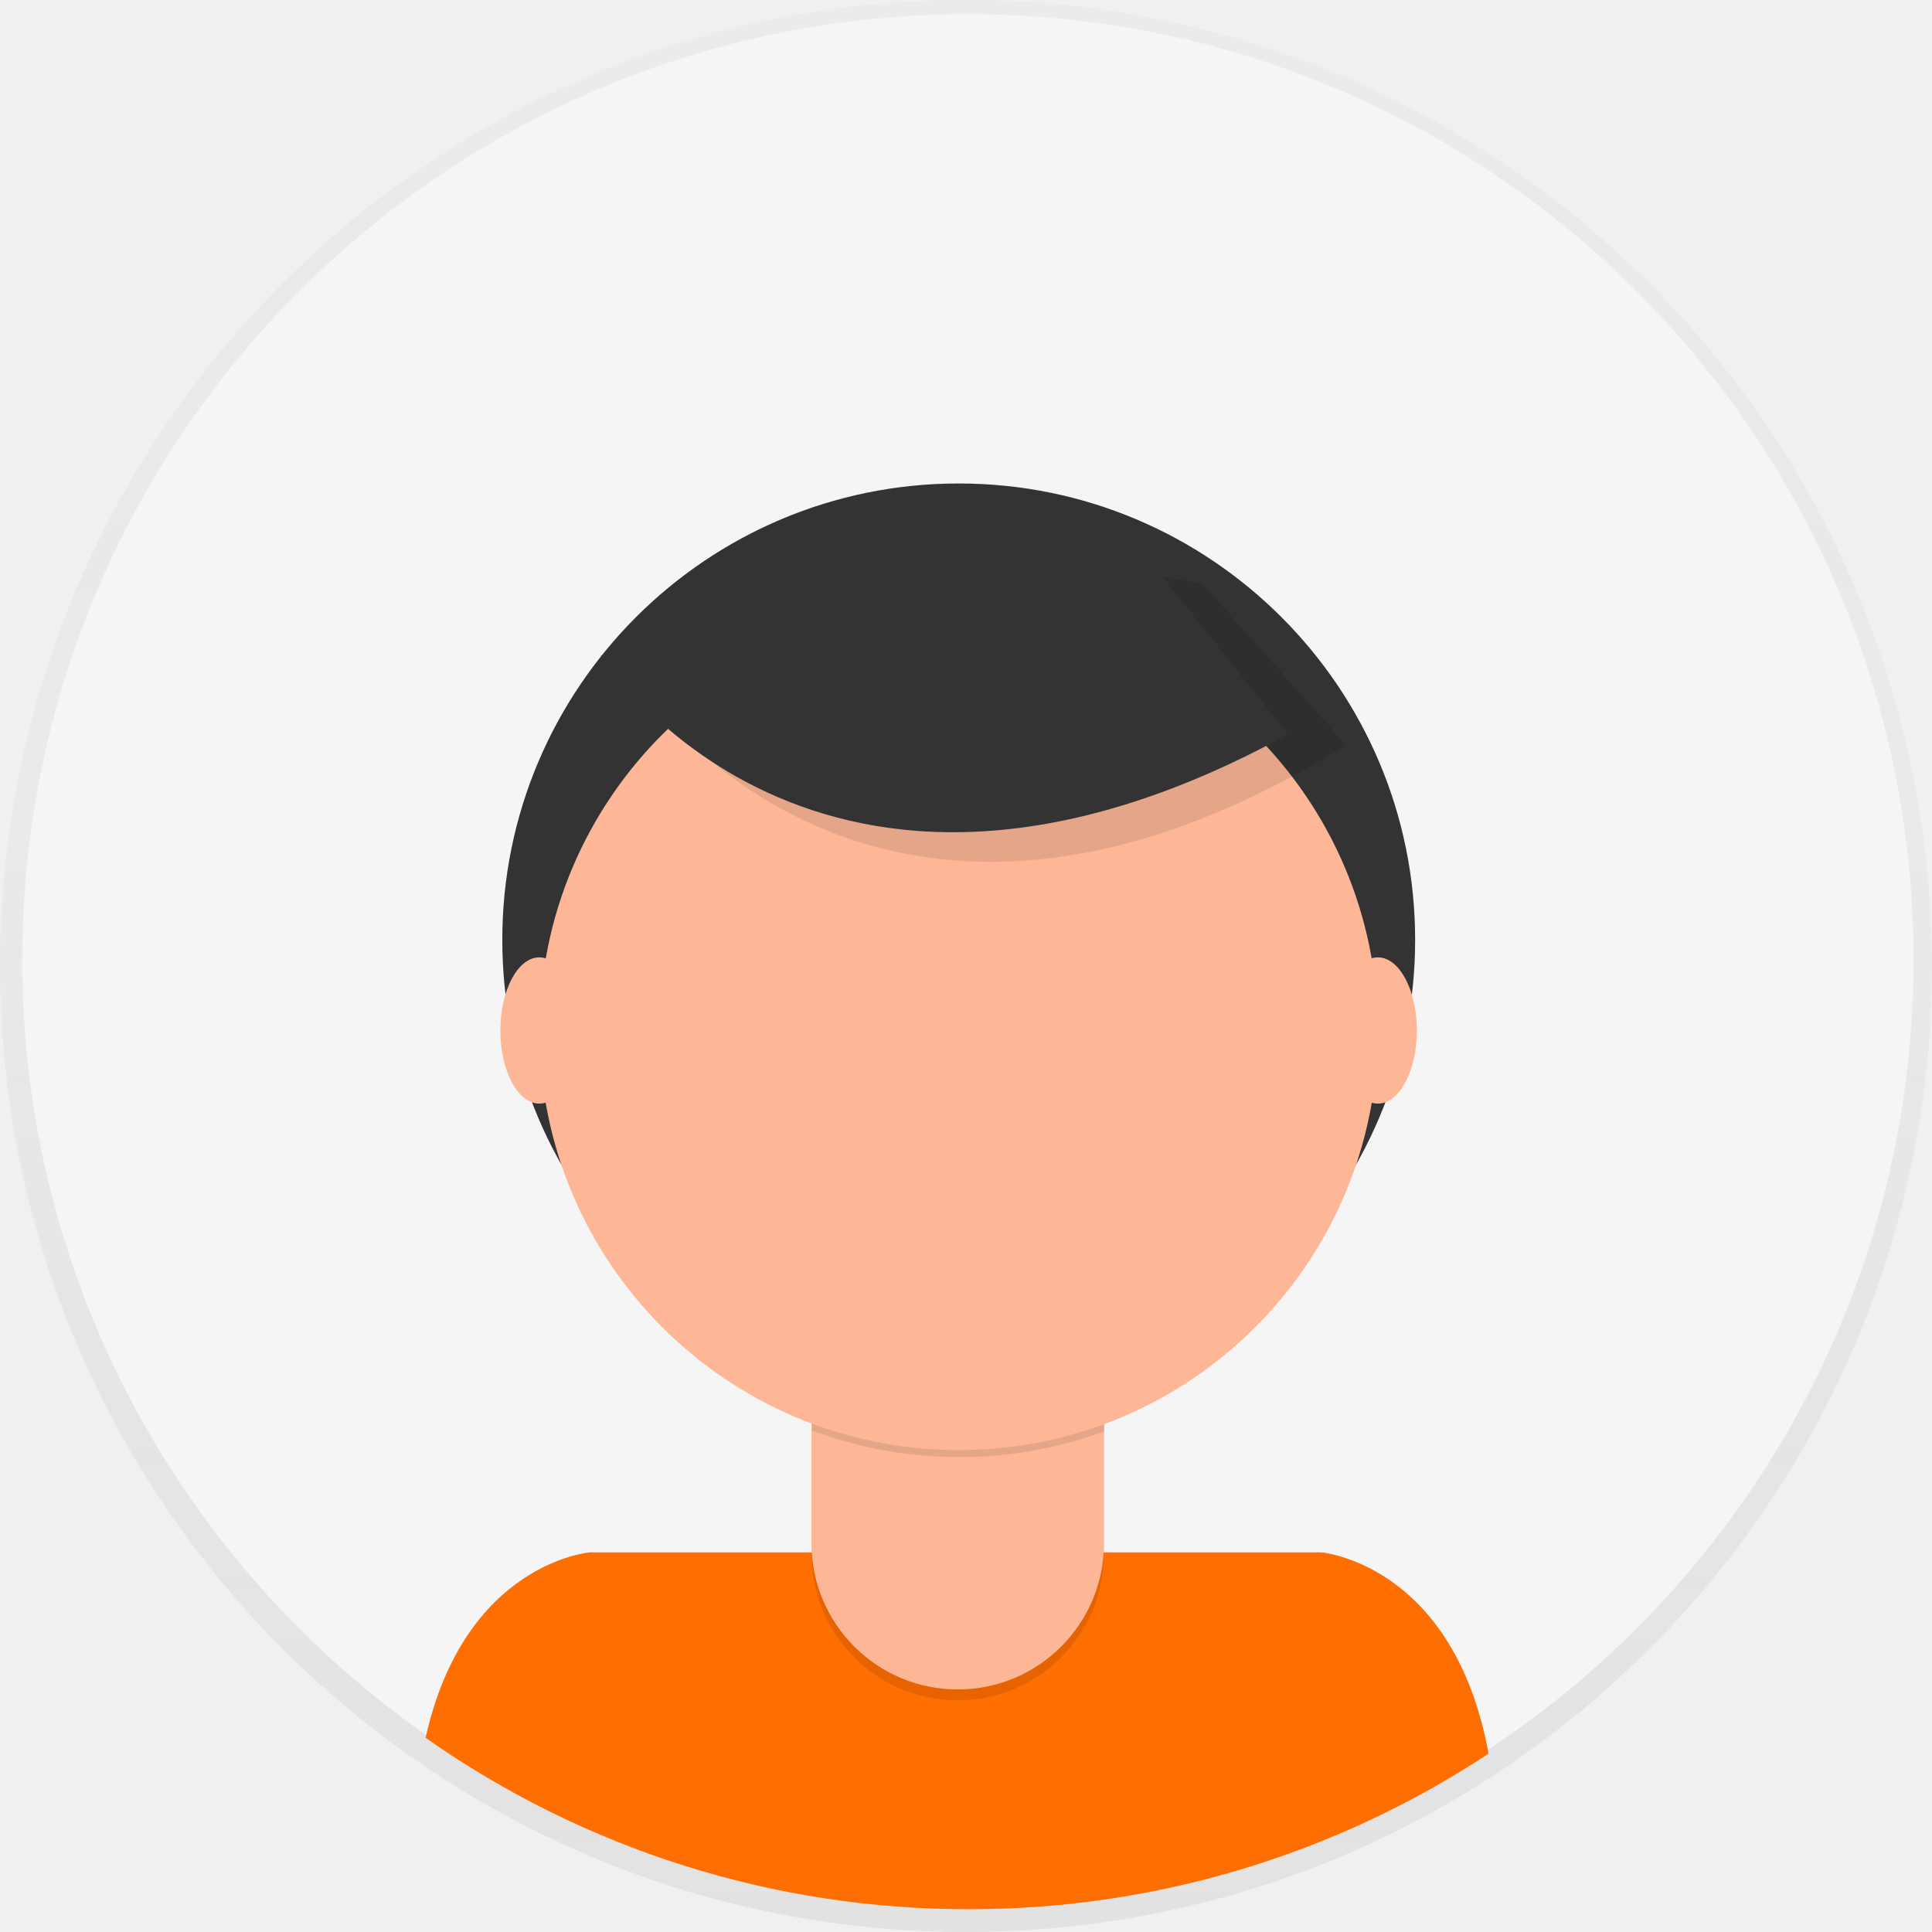
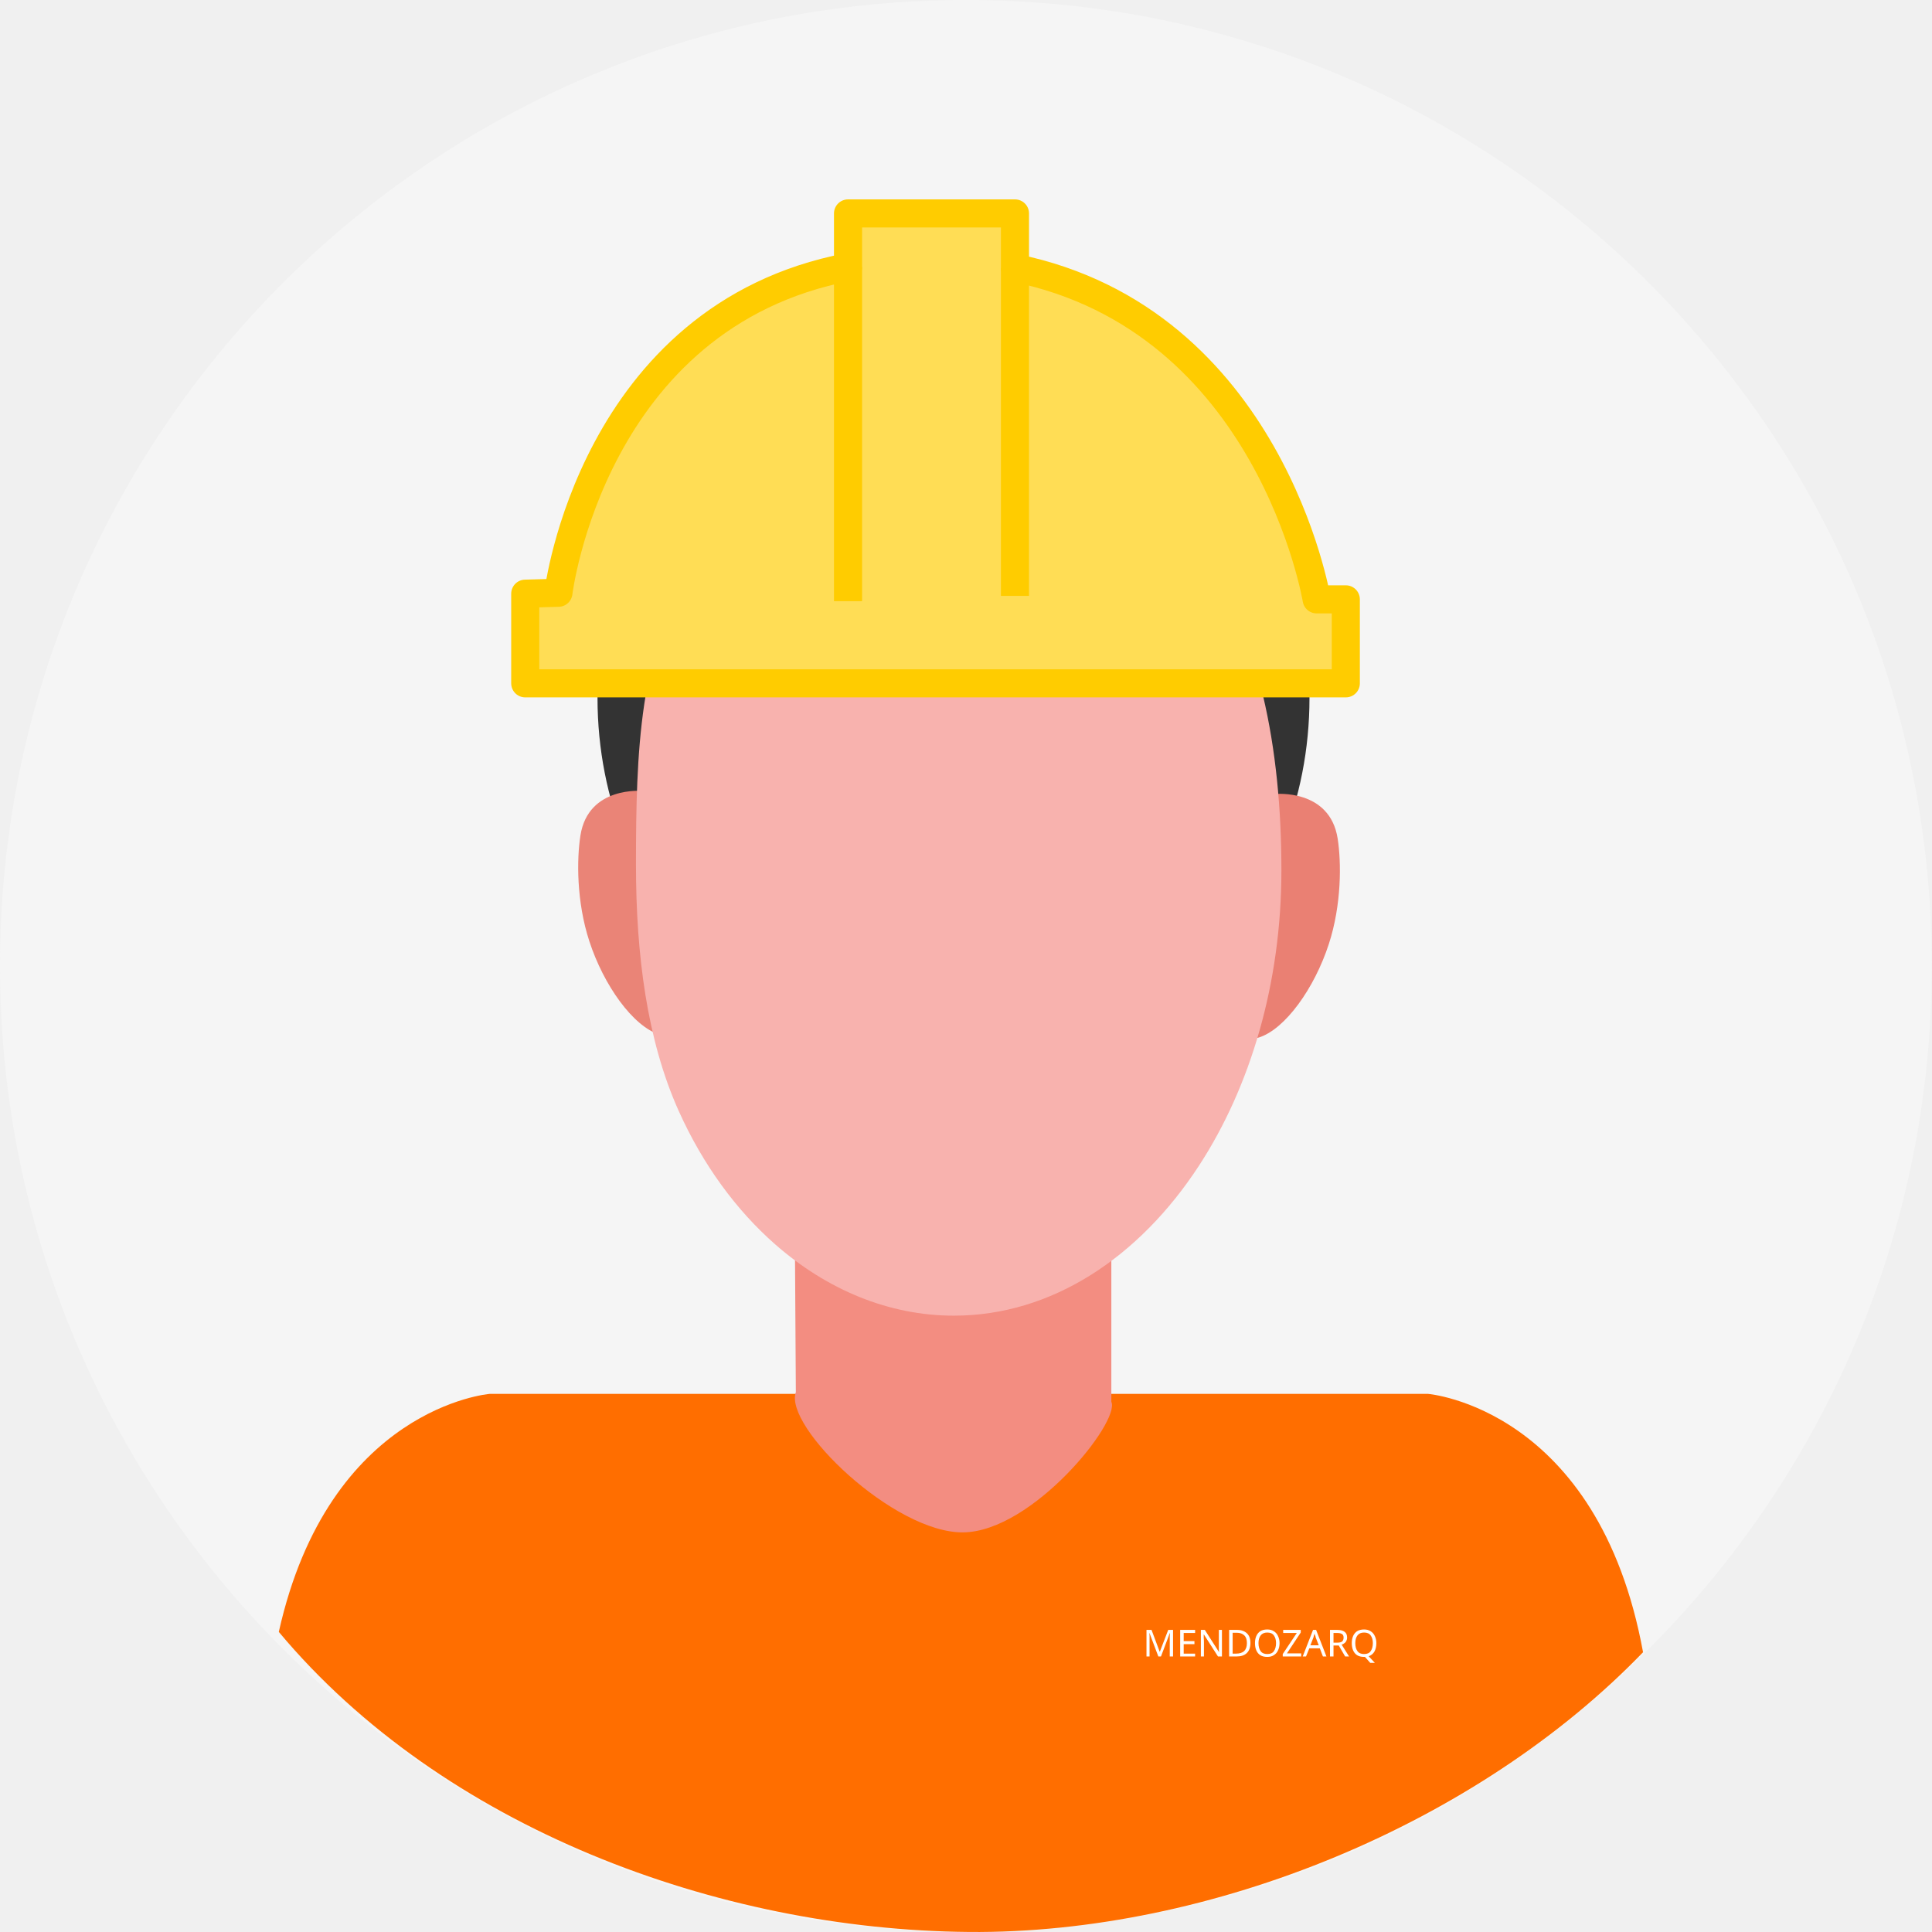
- <svg xmlns="http://www.w3.org/2000/svg" version="1.1" viewBox="0 0 698 698" height="698" width="698" data-name="Layer 1" id="457bf273-24a3-4fd8-a857-e9b918267d6a">
-   <defs id="defs9">
-     <linearGradient gradientUnits="userSpaceOnUse" x2="349" y1="698" x1="349" id="b247946c-c62f-4d08-994a-4c3d64e1e98f">
-       <stop id="stop2" stop-opacity="0.25" stop-color="gray" offset="0" />
-       <stop id="stop4" stop-opacity="0.12" stop-color="gray" offset="0.54" />
-       <stop id="stop6" stop-opacity="0.1" stop-color="gray" offset="1" />
+ <svg xmlns="http://www.w3.org/2000/svg" width="137.508mm" height="137.525mm" viewBox="0 0 137.508 137.525" version="1.1" id="svg8">
+   <defs id="defs2">
+     <linearGradient id="b247946c-c62f-4d08-994a-4c3d64e1e98f" x1="349" y1="698" x2="349" gradientUnits="userSpaceOnUse">
+       <stop offset="0" stop-color="gray" stop-opacity="0.25" id="stop2" />
+       <stop offset="0.54" stop-color="gray" stop-opacity="0.12" id="stop4" />
+       <stop offset="1" stop-color="gray" stop-opacity="0.1" id="stop6" />
+     </linearGradient>
+     <linearGradient gradientUnits="userSpaceOnUse" x2="349" y1="698" x1="349" id="b247946c-c62f-4d08-994a-4c3d64e1e98f-0">
+       <stop id="stop2-3" stop-opacity="0.25" stop-color="gray" offset="0" />
+       <stop id="stop4-3" stop-opacity="0.12" stop-color="gray" offset="0.54" />
+       <stop id="stop6-0" stop-opacity="0.1" stop-color="gray" offset="1" />
    </linearGradient>
  </defs>
-   <g id="g15" opacity="0.5">
-     <circle id="circle13" fill="url(#b247946c-c62f-4d08-994a-4c3d64e1e98f)" r="349" cy="349" cx="349" />
+   <g id="layer1" style="opacity:1">
+     <g transform="translate(-20.24169,-1.529427)" id="g1100">
+       <circle style="opacity:1;stroke-width:0.265" cx="88.995" cy="70.283" r="68.754" fill="#f5f5f5" id="circle17-5-4" />
+       <path style="opacity:1;fill:#ff6e00;fill-opacity:1;stroke-width:0.265" d="m 89.197,139.052 c 17.322,0.148 36.268,-7.744 48.001,-19.912 -3.184,-17.398 -15.299,-18.389 -15.299,-18.389 H 55.091 c 0,0 -11.432,0.938 -15.003,16.942 11.656,13.947 31.259,21.206 49.109,21.358 z" fill="#6c63ff" id="path19-8-2" />
+       <path id="path917-1" d="M 76.892,100.625 76.721,73.111 H 99.35 V 101.311 c 0.654,1.423 -5.606,9.234 -10.539,9.297 -4.933,0.063 -12.803,-7.548 -11.918,-9.983 0.885,-2.435 0,0 0,0 z" style="opacity:1;fill:#f38d81;fill-opacity:1;stroke:#000000;stroke-width:0;stroke-linecap:butt;stroke-linejoin:miter;stroke-miterlimit:4;stroke-dasharray:none;stroke-opacity:1" />
+       <ellipse ry="26.44" rx="25.34" style="opacity:1;stroke-width:0.265" id="circle21-4" fill="#333333" cy="51.222" cx="88.114" />
+       <path style="opacity:1;fill:#ea8477;fill-opacity:1;stroke:#000000;stroke-width:0;stroke-linecap:butt;stroke-linejoin:miter;stroke-miterlimit:4;stroke-dasharray:none;stroke-opacity:1" d="m 65.994,57.833 c 0,0 -3.879,-0.386 -4.436,3.171 -0.264,1.683 -0.289,4.695 0.632,7.519 1.025,3.145 3.109,6.058 4.983,6.645 3.557,1.114 3.857,-16.586 -1.179,-17.336 z" id="path894-1" />
+       <path id="path894-4-2" d="m 111.024,58.049 c 0,0 3.879,-0.386 4.436,3.171 0.264,1.683 0.289,4.695 -0.632,7.519 -1.025,3.145 -3.109,6.058 -4.983,6.645 -3.557,1.114 -3.857,-16.586 1.179,-17.336 z" style="opacity:1;fill:#ea8073;fill-opacity:1;stroke:#000000;stroke-width:0;stroke-linecap:butt;stroke-linejoin:miter;stroke-miterlimit:4;stroke-dasharray:none;stroke-opacity:1" />
+       <path id="path34-2" style="opacity:1;fill:#f8b2ae;fill-opacity:1;stroke:#0a2d4b;stroke-width:0;stroke-linecap:round;stroke-linejoin:round;stroke-miterlimit:4;stroke-dasharray:none;stroke-opacity:0.604;paint-order:markers fill stroke;stop-color:#000000" d="m 111.456,63.468 c 0,8.06 -2.21,15.418 -5.852,21.013 -4.271,6.564 -10.512,10.701 -17.463,10.701 -4.644,0 -9.046,-1.856 -12.71,-5.067 -2.798,-2.453 -5.165,-5.696 -6.878,-9.508 -2.264,-5.036 -3.041,-11.151 -3.041,-17.525 0,-8.017 0.227,-15.357 4.036,-21.265 3.808,-5.909 11.61,-10.064 18.593,-10.064 6.485,0 13.338,3.259 17.564,9.072 4.165,5.729 5.751,13.949 5.751,22.642 z" />
+       <g id="g1068">
+         <path d="m 80.607,16.722 v 3.82 C 62.37,24.04 59.992,43.723 59.992,43.723 l -2.362,0.067 v 6.381 h 58.41 v -5.978 h -2.076 c 0,0 -3.297,-19.885 -21.474,-23.589 v -3.882 z" style="fill:#ffdd55;fill-opacity:1;stroke:#ffcc00;stroke-width:2;stroke-linecap:square;stroke-linejoin:round;stroke-miterlimit:4;stroke-dasharray:none;stroke-opacity:1" id="path876-8" />
+         <path id="path896-2" d="M 80.607,20.542 V 44.325" style="fill:#ffdd55;fill-opacity:1;stroke:#ffcc00;stroke-width:2;stroke-linecap:butt;stroke-linejoin:round;stroke-miterlimit:4;stroke-dasharray:none;stroke-opacity:1;paint-order:markers fill stroke" />
+         <path id="path900-7" d="M 92.49,20.604 V 43.945" style="fill:#ffdd55;fill-opacity:1;stroke:#ffcc00;stroke-width:2;stroke-linecap:butt;stroke-linejoin:round;stroke-miterlimit:4;stroke-dasharray:none;stroke-opacity:1" />
+       </g>
+       <text xml:space="preserve" style="font-size:2.646px;line-height:1.25;font-family:sans-serif;-inkscape-font-specification:sans-serif;fill:#ffffff;fill-opacity:1;stroke-width:0.265" x="101.602" y="119.443" id="text1072">
+         <tspan id="tspan1070" x="101.602" y="119.443" style="font-size:2.646px;fill:#ffffff;fill-opacity:1;stroke-width:0.265">MENDOZARQ</tspan>
+       </text>
+     </g>
  </g>
-   <circle id="circle17" fill="#f5f5f5" r="341.64" cy="346.77" cx="349.68" />
-   <path id="path19" fill="#6c63ff" transform="translate(-251 -101)" d="M601,790.76a340,340,0,0,0,187.79-56.2c-12.59-68.8-60.5-72.72-60.5-72.72H464.09s-45.21,3.71-59.33,67A340.07,340.07,0,0,0,601,790.76Z" style="fill:#ff6e00;fill-opacity:1" />
-   <circle id="circle21" fill="#333" r="164.9" cy="339.57" cx="346.37" />
-   <path id="path23" opacity="0.1" d="M293.15,476.92H398.81a0,0,0,0,1,0,0v84.53A52.83,52.83,0,0,1,346,614.28h0a52.83,52.83,0,0,1-52.83-52.83V476.92a0,0,0,0,1,0,0Z" />
-   <path id="path25" fill="#fdb797" d="M296.5,473h99a3.35,3.35,0,0,1,3.35,3.35v81.18A52.83,52.83,0,0,1,346,610.37h0a52.83,52.83,0,0,1-52.83-52.83V476.35A3.35,3.35,0,0,1,296.5,473Z" />
-   <path id="path27" opacity="0.1" transform="translate(-251 -101)" d="M544.34,617.82a152.07,152.07,0,0,0,105.66.29v-13H544.34Z" />
-   <circle id="circle29" fill="#fdb797" r="151.45" cy="372.44" cx="346.37" />
-   <path id="path31" opacity="0.1" d="m 236.883,254.267 c 0,0 83.566,117.8 249.408,14.962 l -51.812,-58.251 -77.599,-14.55 z" />
-   <path id="path33" fill="#333333" d="m 217.149,236.9 c 0,0 77.094,122.134 248.236,28.367 L 416.789,204.307 340.088,185.595 Z" />
-   <ellipse id="ellipse37" fill="#fdb797" ry="26.42" rx="14.09" cy="372.3" cx="194.86" />
-   <ellipse id="ellipse39" fill="#fdb797" ry="26.42" rx="14.09" cy="372.3" cx="497.8" />
+   <g id="layer2" />
</svg>
